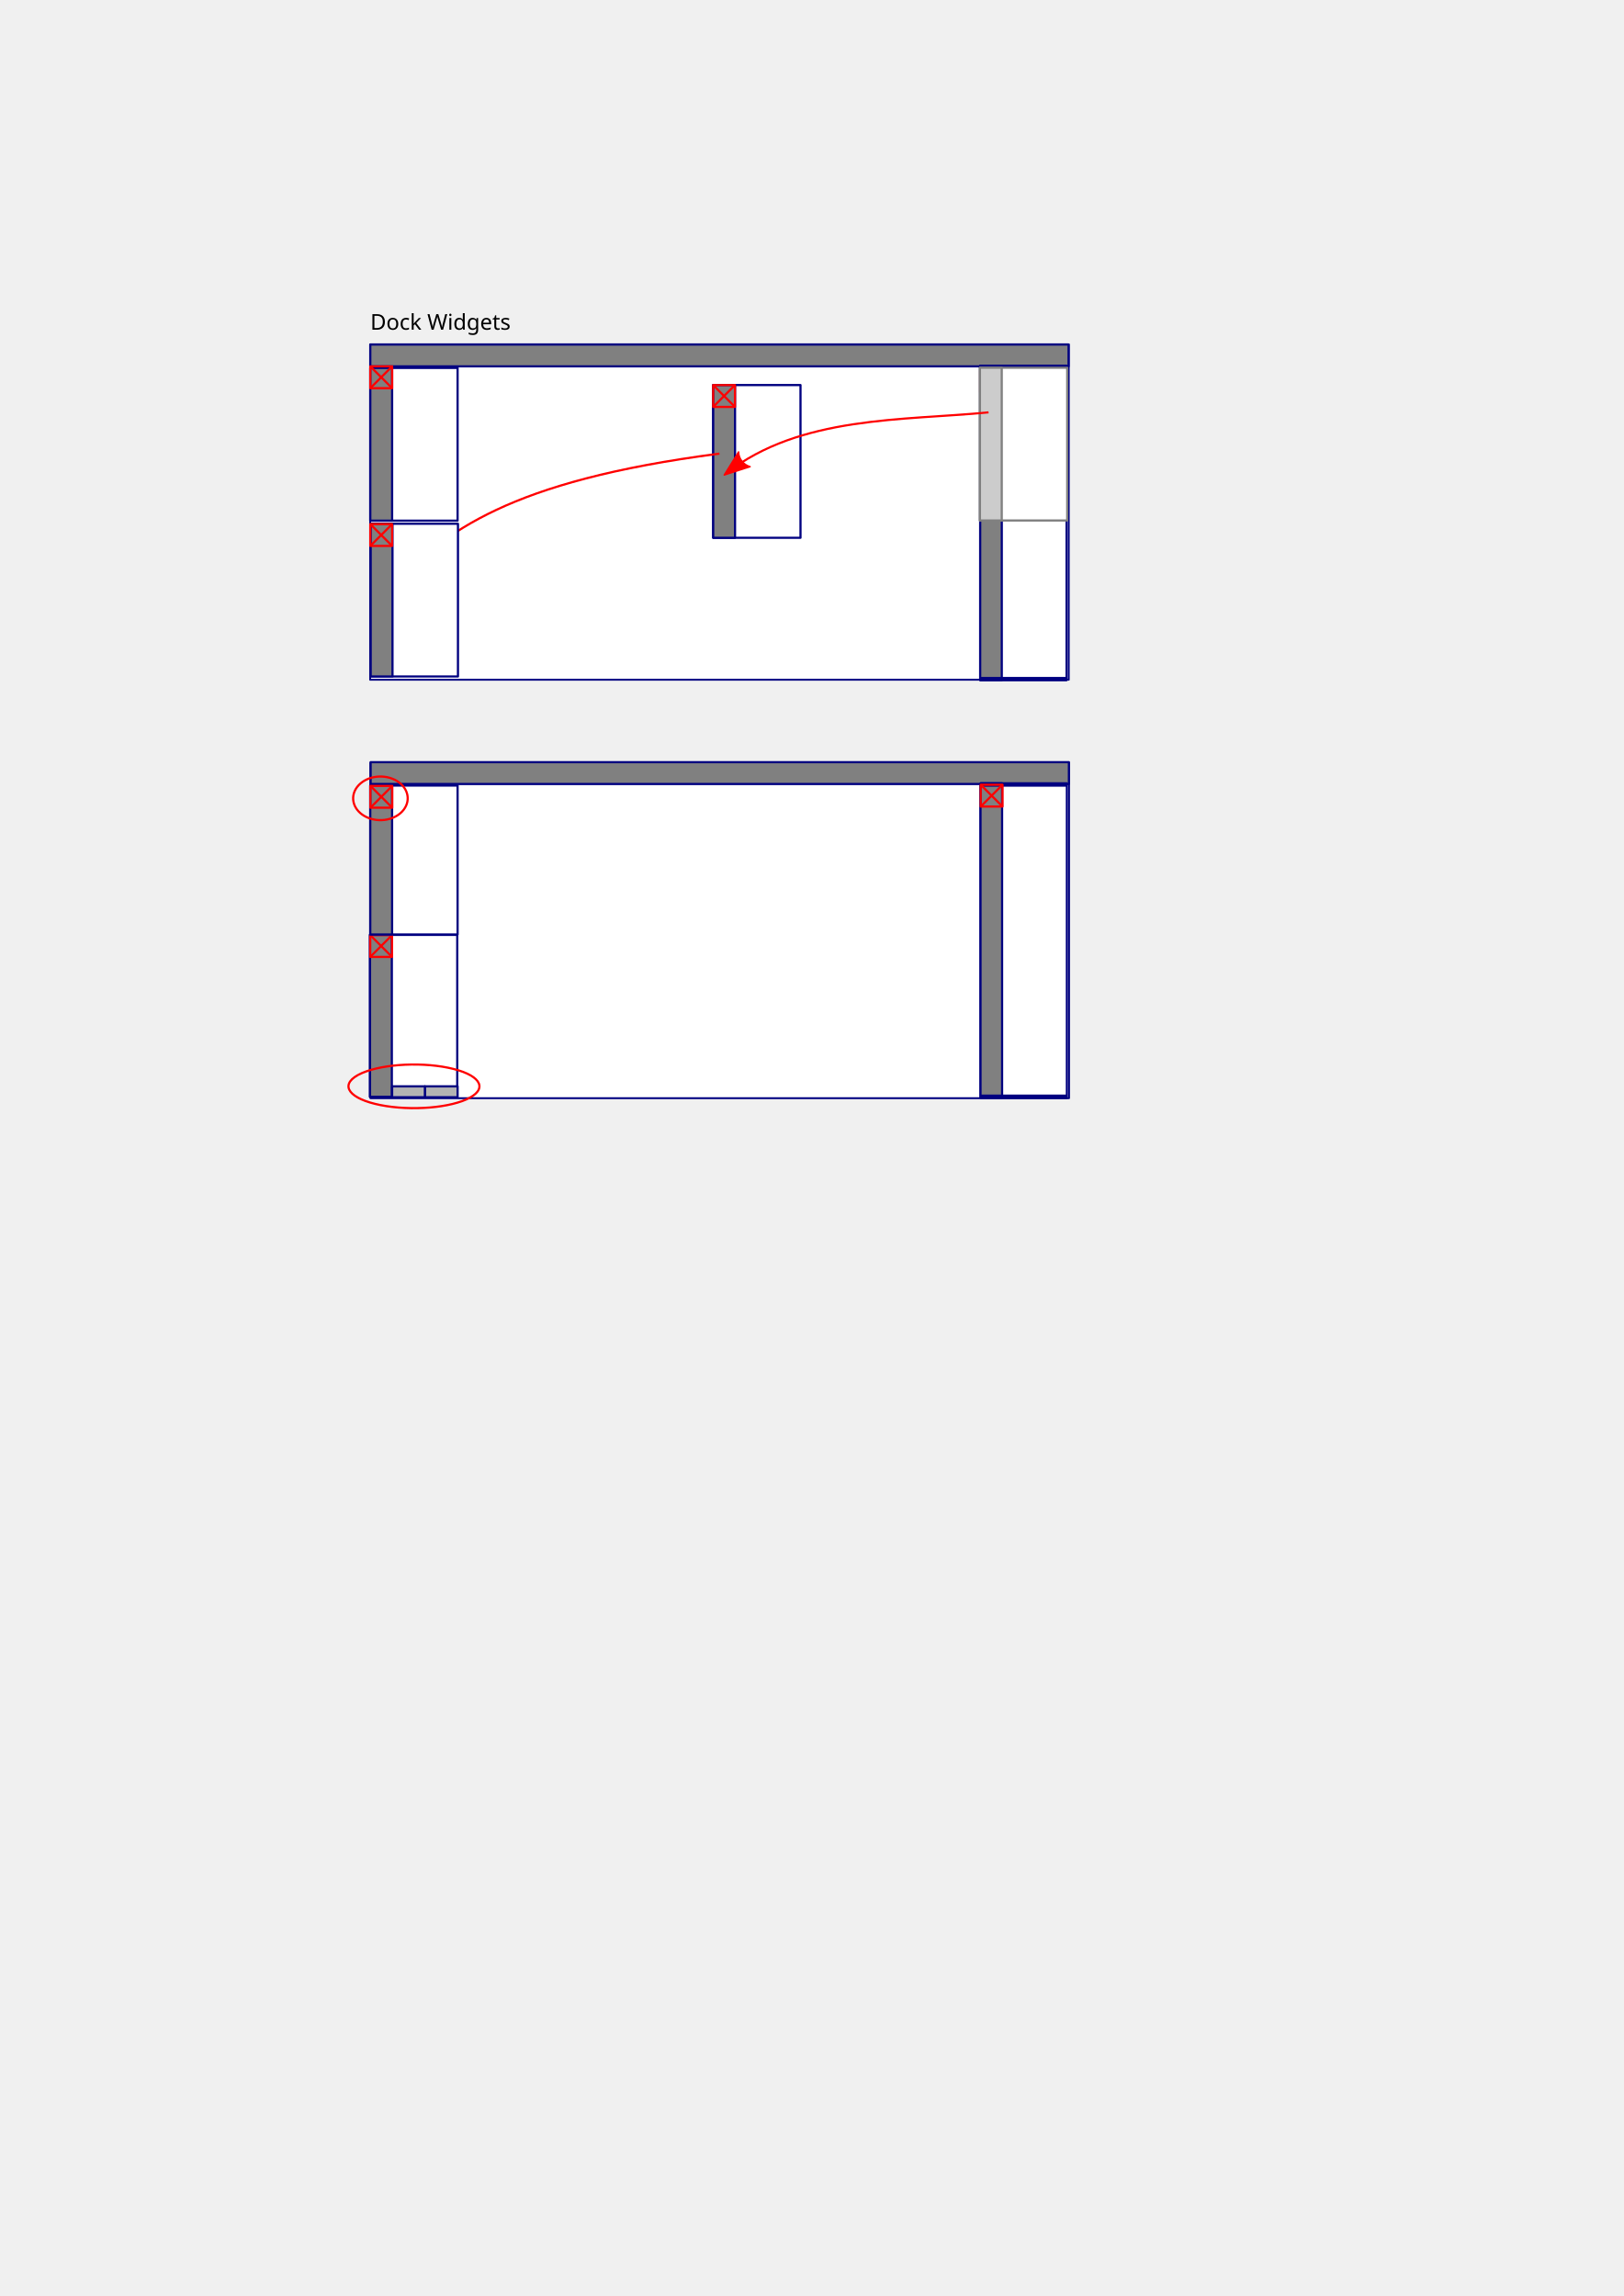
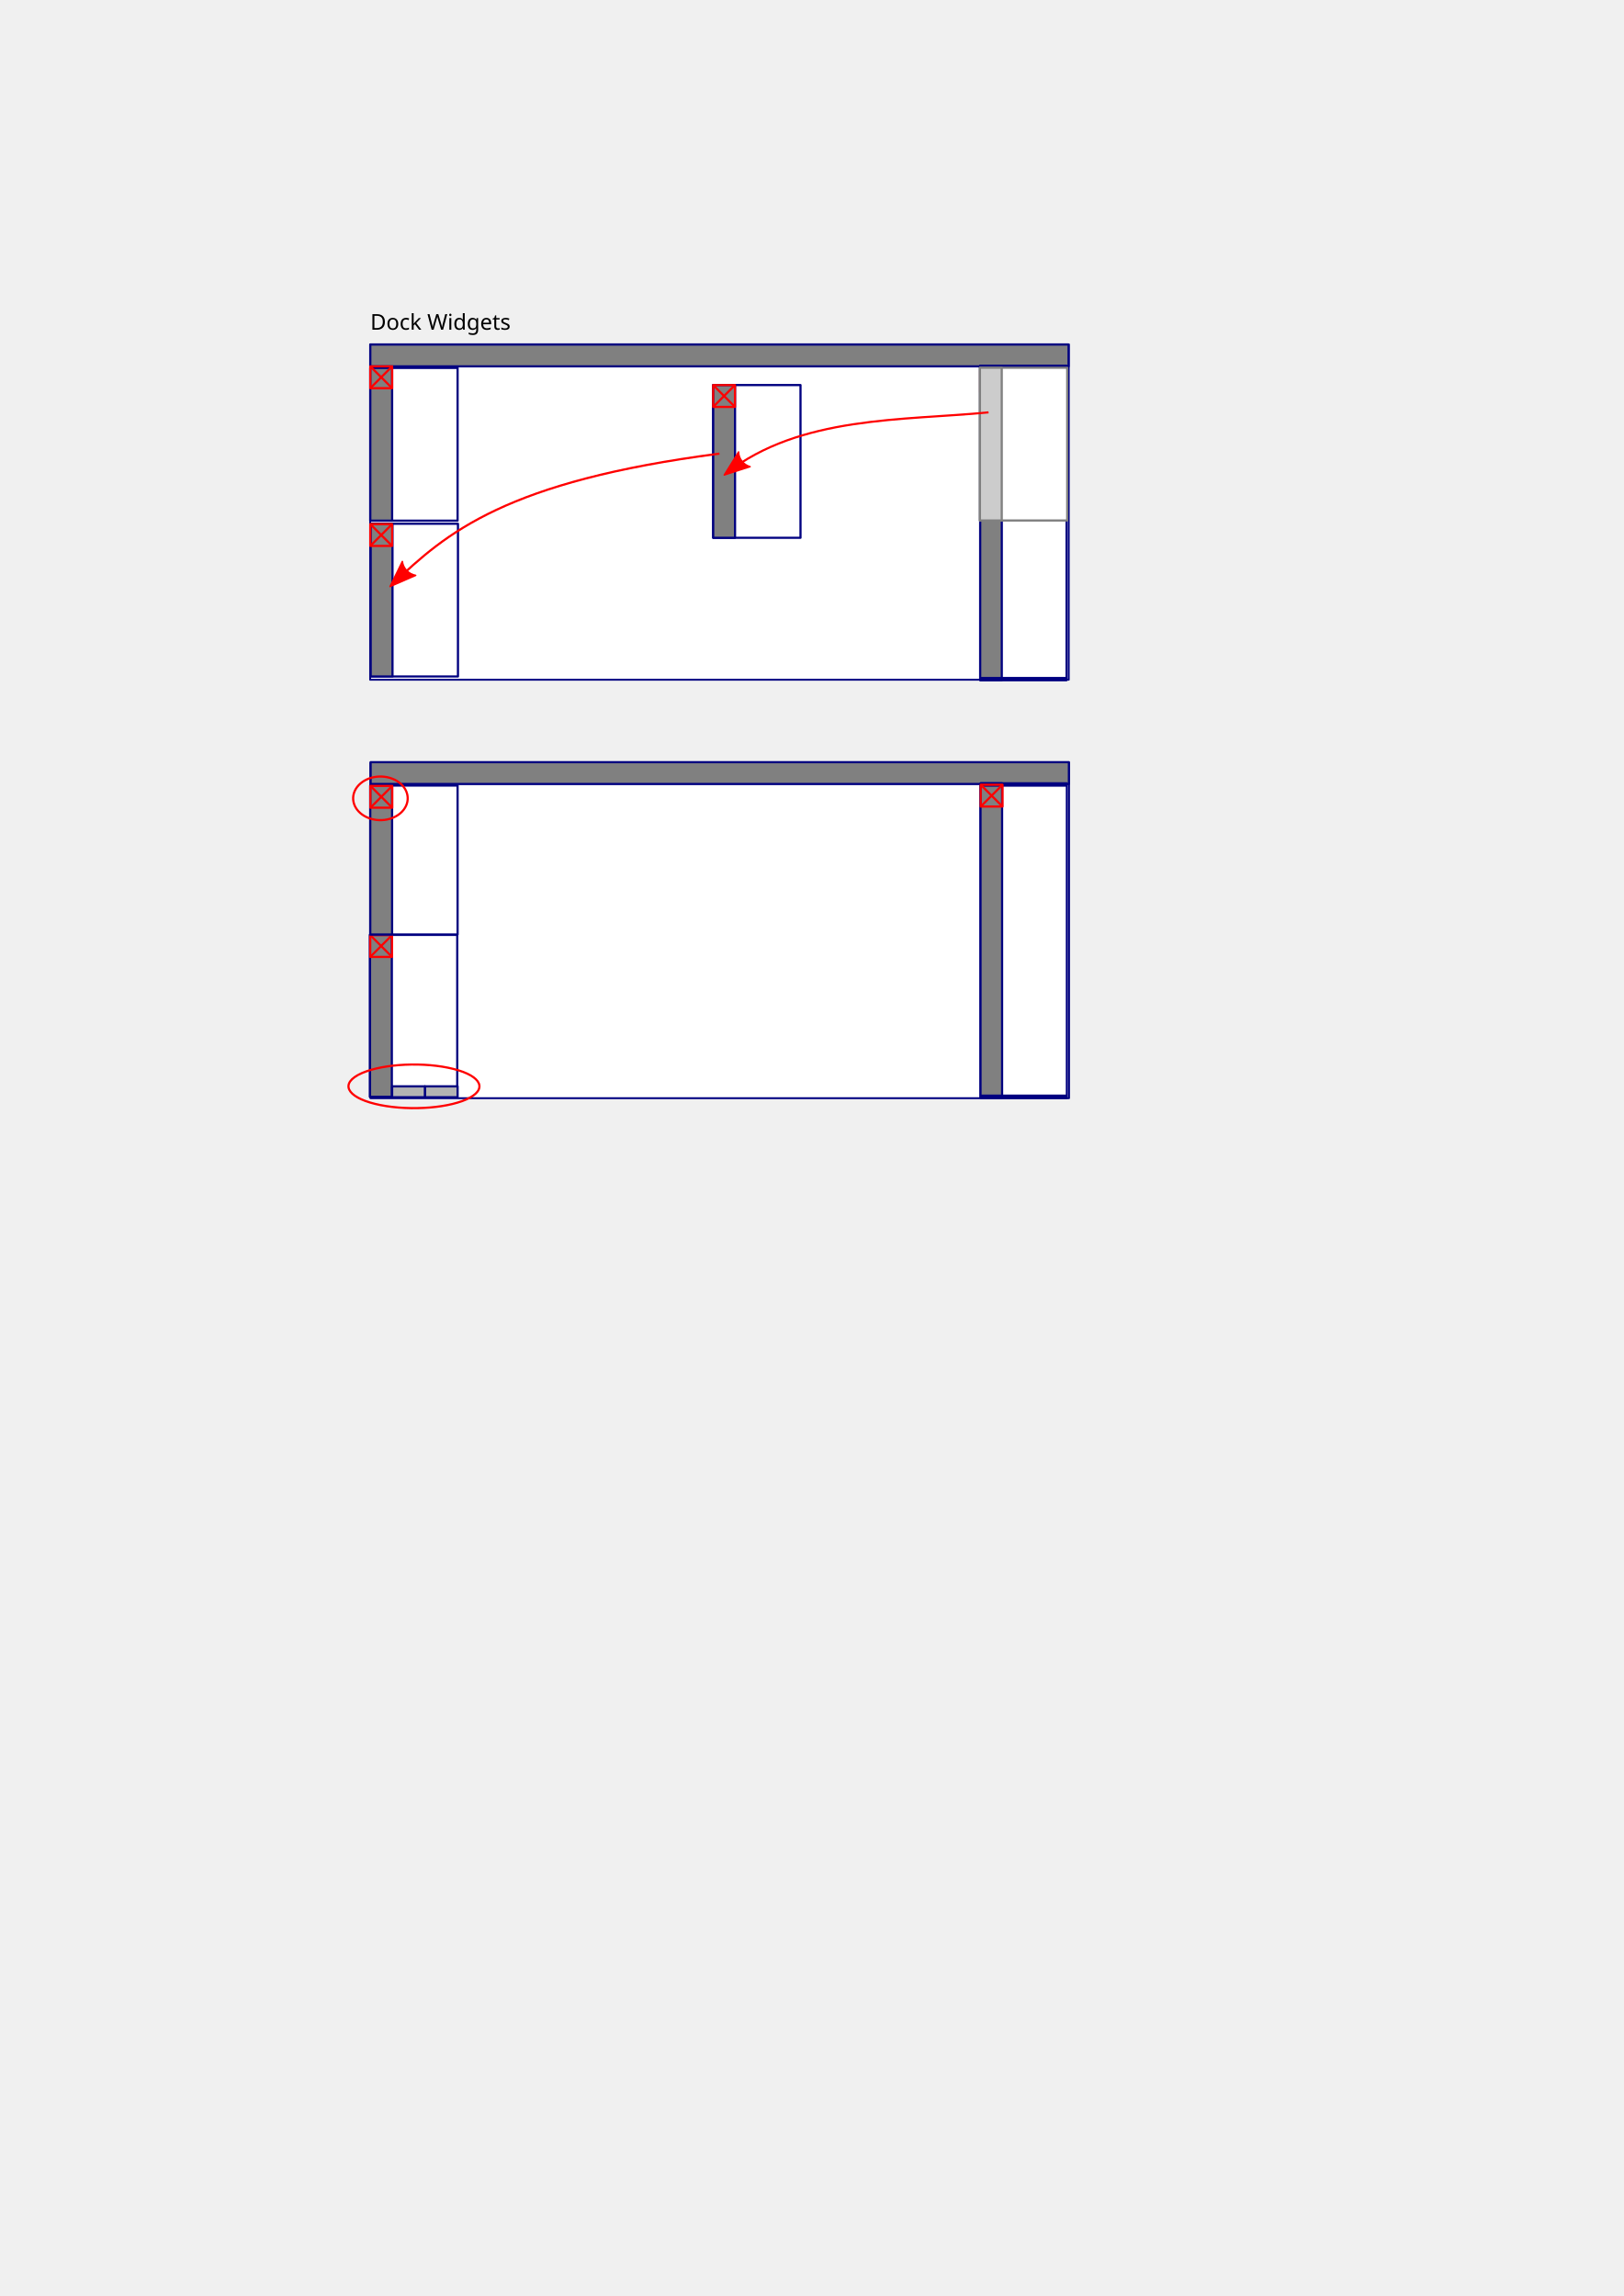
<svg xmlns="http://www.w3.org/2000/svg" width="210mm" height="297mm" viewBox="0 0 744.094 1052.362" id="svg2" version="1.1">
  <defs id="defs4">
    <marker orient="auto" refY="0.0" refX="0.0" id="marker6269" style="overflow:visible;">
      <path id="path6271" style="fill-rule:evenodd;stroke-width:0.625;stroke-linejoin:round;stroke:#ff0000;stroke-opacity:1;fill:#ff0000;fill-opacity:1" d="M 8.719,4.034 L -2.207,0.016 L 8.719,-4.002 C 6.973,-1.63 6.983,1.616 8.719,4.034 z " transform="scale(1.1) rotate(180) translate(1,0)" />
    </marker>
    <marker orient="auto" refY="0.0" refX="0.0" id="Arrow2Lend" style="overflow:visible;">
      <path id="path4240" style="fill-rule:evenodd;stroke-width:0.625;stroke-linejoin:round;stroke:#ff0000;stroke-opacity:1;fill:#ff0000;fill-opacity:1" d="M 8.719,4.034 L -2.207,0.016 L 8.719,-4.002 C 6.973,-1.63 6.983,1.616 8.719,4.034 z " transform="scale(1.1) rotate(180) translate(1,0)" />
    </marker>
    <marker orient="auto" refY="0.0" refX="0.0" id="Arrow1Lstart" style="overflow:visible">
      <path id="path4219" d="M 0.0,0.0 L 5.0,-5.0 L -12.5,0.0 L 5.0,5.0 L 0.0,0.0 z " style="fill-rule:evenodd;stroke:#000000;stroke-width:1pt;stroke-opacity:1;fill:#000000;fill-opacity:1" transform="scale(0.8) translate(12.5,0)" />
    </marker>
    <marker orient="auto" refY="0" refX="0" id="marker6269-1" style="overflow:visible">
      <path id="path6271-2" style="fill:#ff0000;fill-opacity:1;fill-rule:evenodd;stroke:#ff0000;stroke-width:0.625;stroke-linejoin:round;stroke-opacity:1" d="M 8.719,4.034 -2.207,0.016 8.719,-4.002 c -1.745,2.372 -1.735,5.617 -6e-7,8.035 z" transform="matrix(-1.1,0,0,-1.1,-1.1,0)" />
    </marker>
    <marker orient="auto" refY="0" refX="0" id="Arrow2Lend-7" style="overflow:visible">
      <path id="path4240-0" style="fill:#ff0000;fill-opacity:1;fill-rule:evenodd;stroke:#ff0000;stroke-width:0.625;stroke-linejoin:round;stroke-opacity:1" d="M 8.719,4.034 -2.207,0.016 8.719,-4.002 c -1.745,2.372 -1.735,5.617 -6e-7,8.035 z" transform="matrix(-1.1,0,0,-1.1,-1.1,0)" />
    </marker>
    <marker orient="auto" refY="0" refX="0" id="marker6269-2" style="overflow:visible">
      <path id="path6271-28" style="fill:#ff0000;fill-opacity:1;fill-rule:evenodd;stroke:#ff0000;stroke-width:0.625;stroke-linejoin:round;stroke-opacity:1" d="M 8.719,4.034 -2.207,0.016 8.719,-4.002 c -1.745,2.372 -1.735,5.617 -6e-7,8.035 z" transform="matrix(-1.1,0,0,-1.1,-1.1,0)" />
    </marker>
    <marker orient="auto" refY="0" refX="0" id="Arrow2Lend-9" style="overflow:visible">
      <path id="path4240-7" style="fill:#ff0000;fill-opacity:1;fill-rule:evenodd;stroke:#ff0000;stroke-width:0.625;stroke-linejoin:round;stroke-opacity:1" d="M 8.719,4.034 -2.207,0.016 8.719,-4.002 c -1.745,2.372 -1.735,5.617 -6e-7,8.035 z" transform="matrix(-1.1,0,0,-1.1,-1.1,0)" />
    </marker>
  </defs>
  <g id="layer1">
-     <g id="g4259" transform="translate(69.70052,-44.44671)">
-       <rect y="202.29" x="99.928" height="153.716" width="320.144" id="rect4138" style="fill:#ffffff;stroke:#000080;stroke-width:0.856;stroke-linecap:round;stroke-linejoin:round;stroke-miterlimit:4;stroke-dasharray:none" />
-       <rect y="202.362" x="100" height="10" width="320" id="rect4148" style="fill:#808080;stroke:#000080;stroke-width:1;stroke-linecap:round;stroke-linejoin:round;stroke-miterlimit:4;stroke-dasharray:none" />
-       <g transform="matrix(-0.9894386,0,0,2.044985,438.8632,-37.65549)" id="g4144-5">
-         <rect style="fill:#ffffff;stroke:#000080;stroke-width:1;stroke-linecap:round;stroke-linejoin:round;stroke-miterlimit:4;stroke-dasharray:none" id="rect4140-3" width="40" height="70" x="20" y="122.362" />
-         <rect style="fill:#808080;stroke:#000080;stroke-width:1;stroke-linecap:round;stroke-linejoin:round;stroke-miterlimit:4;stroke-dasharray:none" id="rect4142-5" width="10" height="70" x="50" y="122.362" />
+     <rect style="fill:#ffffff;stroke:#000080;stroke-width:0.856;stroke-linecap:round;stroke-linejoin:round;stroke-miterlimit:4;stroke-dasharray:none" id="rect4138" width="320.144" height="153.716" x="169.628" y="157.843" />
+     <rect style="fill:#808080;stroke:#000080;stroke-width:1;stroke-linecap:round;stroke-linejoin:round;stroke-miterlimit:4;stroke-dasharray:none" id="rect4148" width="320" height="10" x="169.701" y="157.915" />
+     <g id="g4144-5" transform="matrix(-0.9894386,0,0,2.044985,508.5638,-82.1022)">
+       <rect y="122.362" x="20" height="70" width="40" id="rect4140-3" style="fill:#ffffff;stroke:#000080;stroke-width:1;stroke-linecap:round;stroke-linejoin:round;stroke-miterlimit:4;stroke-dasharray:none" />
+       <rect y="122.362" x="50" height="70" width="10" id="rect4142-5" style="fill:#808080;stroke:#000080;stroke-width:1;stroke-linecap:round;stroke-linejoin:round;stroke-miterlimit:4;stroke-dasharray:none" />
+     </g>
+     <g id="g4144-3-6" transform="matrix(-1,0,0,1,386.8434,54.12471)">
+       <rect y="122.362" x="20" height="70" width="40" id="rect4140-6-2" style="fill:#ffffff;stroke:#000080;stroke-width:1;stroke-linecap:round;stroke-linejoin:round;stroke-miterlimit:4;stroke-dasharray:none" />
+       <rect y="122.362" x="50" height="70" width="10" id="rect4142-7-9" style="fill:#808080;stroke:#000080;stroke-width:1;stroke-linecap:round;stroke-linejoin:round;stroke-miterlimit:4;stroke-dasharray:none" />
+     </g>
+     <rect style="fill:#ffffff;stroke:#000080;stroke-width:0.856;stroke-linecap:round;stroke-linejoin:round;stroke-miterlimit:4;stroke-dasharray:none" id="rect4138-9" width="320.144" height="153.716" x="169.767" y="349.63" />
+     <rect style="fill:#808080;stroke:#000080;stroke-width:1;stroke-linecap:round;stroke-linejoin:round;stroke-miterlimit:4;stroke-dasharray:none" id="rect4148-2" width="320" height="10" x="169.843" y="349.344" />
+     <g id="g4144-5-9" transform="matrix(-0.9894386,0,0,2.044985,508.7066,109.3264)">
+       <rect y="122.362" x="20" height="70" width="40" id="rect4140-3-2" style="fill:#ffffff;stroke:#000080;stroke-width:1;stroke-linecap:round;stroke-linejoin:round;stroke-miterlimit:4;stroke-dasharray:none" />
+       <rect y="122.362" x="50" height="70" width="10" id="rect4142-5-0" style="fill:#808080;stroke:#000080;stroke-width:1;stroke-linecap:round;stroke-linejoin:round;stroke-miterlimit:4;stroke-dasharray:none" />
+     </g>
+     <g id="g4253" transform="matrix(-1,0,0,1,309.7005,-44.44671)">
+       <g transform="translate(80,90.71429)" id="g4144">
+         <rect style="fill:#ffffff;stroke:#000080;stroke-width:1;stroke-linecap:round;stroke-linejoin:round;stroke-miterlimit:4;stroke-dasharray:none" id="rect4140" width="40" height="70" x="20" y="122.362" />
+         <rect style="fill:#808080;stroke:#000080;stroke-width:1;stroke-linecap:round;stroke-linejoin:round;stroke-miterlimit:4;stroke-dasharray:none" id="rect4142" width="10" height="70" x="50" y="122.362" />
      </g>
-       <g transform="matrix(-1,0,0,1,317.1429,98.57142)" id="g4144-3-6">
-         <rect style="fill:#ffffff;stroke:#000080;stroke-width:1;stroke-linecap:round;stroke-linejoin:round;stroke-miterlimit:4;stroke-dasharray:none" id="rect4140-6-2" width="40" height="70" x="20" y="122.362" />
-         <rect style="fill:#808080;stroke:#000080;stroke-width:1;stroke-linecap:round;stroke-linejoin:round;stroke-miterlimit:4;stroke-dasharray:none" id="rect4142-7-9" width="10" height="70" x="50" y="122.362" />
+       <g style="stroke:#ff0000" id="g7263">
+         <rect style="fill:none;stroke:#ff0000;stroke-width:1;stroke-linecap:round;stroke-linejoin:round;stroke-miterlimit:4;stroke-dasharray:none" id="rect7257" width="10" height="10" x="130" y="212.362" />
+         <path style="fill:none;fill-rule:evenodd;stroke:#ff0000;stroke-width:1px;stroke-linecap:butt;stroke-linejoin:miter;stroke-opacity:1" d="m 130,222.362 10,-10" id="path7259" />
+         <path style="fill:none;fill-rule:evenodd;stroke:#ff0000;stroke-width:1px;stroke-linecap:butt;stroke-linejoin:miter;stroke-opacity:1" d="m 130,212.362 10,10" id="path7261" />
      </g>
-       <path id="path6267" d="m 260,252.362 c -97.658,12.668 -125.085,36.141 -150,60" style="fill:none;fill-rule:evenodd;stroke:#ff0000;stroke-width:1px;stroke-linecap:butt;stroke-linejoin:miter;stroke-opacity:1;marker-end:url(#marker6269)" />
-       <rect y="394.077" x="100.066" height="153.716" width="320.144" id="rect4138-9" style="fill:#ffffff;stroke:#000080;stroke-width:0.856;stroke-linecap:round;stroke-linejoin:round;stroke-miterlimit:4;stroke-dasharray:none" />
-       <rect y="393.791" x="100.143" height="10" width="320" id="rect4148-2" style="fill:#808080;stroke:#000080;stroke-width:1;stroke-linecap:round;stroke-linejoin:round;stroke-miterlimit:4;stroke-dasharray:none" />
-       <g transform="matrix(-0.9894386,0,0,2.044985,439.0061,153.7731)" id="g4144-5-9">
-         <rect style="fill:#ffffff;stroke:#000080;stroke-width:1;stroke-linecap:round;stroke-linejoin:round;stroke-miterlimit:4;stroke-dasharray:none" id="rect4140-3-2" width="40" height="70" x="20" y="122.362" />
-         <rect style="fill:#808080;stroke:#000080;stroke-width:1;stroke-linecap:round;stroke-linejoin:round;stroke-miterlimit:4;stroke-dasharray:none" id="rect4142-5-0" width="10" height="70" x="50" y="122.362" />
+     </g>
+     <g id="g4262" transform="matrix(-1,0,0,1,309.8701,-44.44671)">
+       <g transform="translate(80,162.1429)" id="g4144-3">
+         <rect style="fill:#ffffff;stroke:#000080;stroke-width:1;stroke-linecap:round;stroke-linejoin:round;stroke-miterlimit:4;stroke-dasharray:none" id="rect4140-6" width="40" height="70" x="20" y="122.362" />
+         <rect style="fill:#808080;stroke:#000080;stroke-width:1;stroke-linecap:round;stroke-linejoin:round;stroke-miterlimit:4;stroke-dasharray:none" id="rect4142-7" width="10" height="70" x="50" y="122.362" />
      </g>
-       <g transform="matrix(-1,0,0,1,240,0)" id="g4253">
-         <g id="g4144" transform="translate(80,90.71429)">
-           <rect y="122.362" x="20" height="70" width="40" id="rect4140" style="fill:#ffffff;stroke:#000080;stroke-width:1;stroke-linecap:round;stroke-linejoin:round;stroke-miterlimit:4;stroke-dasharray:none" />
-           <rect y="122.362" x="50" height="70" width="10" id="rect4142" style="fill:#808080;stroke:#000080;stroke-width:1;stroke-linecap:round;stroke-linejoin:round;stroke-miterlimit:4;stroke-dasharray:none" />
-         </g>
-         <g id="g7263" style="stroke:#ff0000">
-           <rect y="212.362" x="130" height="10" width="10" id="rect7257" style="fill:none;stroke:#ff0000;stroke-width:1;stroke-linecap:round;stroke-linejoin:round;stroke-miterlimit:4;stroke-dasharray:none" />
-           <path id="path7259" d="m 130,222.362 10,-10" style="fill:none;fill-rule:evenodd;stroke:#ff0000;stroke-width:1px;stroke-linecap:butt;stroke-linejoin:miter;stroke-opacity:1" />
-           <path id="path7261" d="m 130,212.362 10,10" style="fill:none;fill-rule:evenodd;stroke:#ff0000;stroke-width:1px;stroke-linecap:butt;stroke-linejoin:miter;stroke-opacity:1" />
-         </g>
+       <g style="stroke:#ff0000" id="g7263-6" transform="translate(0.1695977,72.30873)">
+         <rect style="fill:none;stroke:#ff0000;stroke-width:1;stroke-linecap:round;stroke-linejoin:round;stroke-miterlimit:4;stroke-dasharray:none" id="rect7257-3" width="10" height="10" x="130" y="212.362" />
+         <path style="fill:none;fill-rule:evenodd;stroke:#ff0000;stroke-width:1px;stroke-linecap:butt;stroke-linejoin:miter;stroke-opacity:1" d="m 130,222.362 10,-10" id="path7259-2" />
+         <path style="fill:none;fill-rule:evenodd;stroke:#ff0000;stroke-width:1px;stroke-linecap:butt;stroke-linejoin:miter;stroke-opacity:1" d="m 130,212.362 10,10" id="path7261-0" />
      </g>
-       <g transform="matrix(-1,0,0,1,240.1696,0)" id="g4262">
-         <g id="g4144-3" transform="translate(80,162.1429)">
-           <rect y="122.362" x="20" height="70" width="40" id="rect4140-6" style="fill:#ffffff;stroke:#000080;stroke-width:1;stroke-linecap:round;stroke-linejoin:round;stroke-miterlimit:4;stroke-dasharray:none" />
-           <rect y="122.362" x="50" height="70" width="10" id="rect4142-7" style="fill:#808080;stroke:#000080;stroke-width:1;stroke-linecap:round;stroke-linejoin:round;stroke-miterlimit:4;stroke-dasharray:none" />
-         </g>
-         <g transform="translate(0.1695977,72.30873)" id="g7263-6" style="stroke:#ff0000">
-           <rect y="212.362" x="130" height="10" width="10" id="rect7257-3" style="fill:none;stroke:#ff0000;stroke-width:1;stroke-linecap:round;stroke-linejoin:round;stroke-miterlimit:4;stroke-dasharray:none" />
-           <path id="path7259-2" d="m 130,222.362 10,-10" style="fill:none;fill-rule:evenodd;stroke:#ff0000;stroke-width:1px;stroke-linecap:butt;stroke-linejoin:miter;stroke-opacity:1" />
-           <path id="path7261-0" d="m 130,212.362 10,10" style="fill:none;fill-rule:evenodd;stroke:#ff0000;stroke-width:1px;stroke-linecap:butt;stroke-linejoin:miter;stroke-opacity:1" />
-         </g>
+     </g>
+     <g transform="translate(196.8211,-35.86297)" id="g7263-61" style="stroke:#ff0000">
+       <rect y="212.362" x="130" height="10" width="10" id="rect7257-5" style="fill:none;stroke:#ff0000;stroke-width:1;stroke-linecap:round;stroke-linejoin:round;stroke-miterlimit:4;stroke-dasharray:none" />
+       <path id="path7259-5" d="m 130,222.362 10,-10" style="fill:none;fill-rule:evenodd;stroke:#ff0000;stroke-width:1px;stroke-linecap:butt;stroke-linejoin:miter;stroke-opacity:1" />
+       <path id="path7261-4" d="m 130,212.362 10,10" style="fill:none;fill-rule:evenodd;stroke:#ff0000;stroke-width:1px;stroke-linecap:butt;stroke-linejoin:miter;stroke-opacity:1" />
+     </g>
+     <g transform="translate(319.2018,-42.52794)" id="g7263-7" style="stroke:#ff0000">
+       <rect y="212.362" x="130" height="10" width="10" id="rect7257-6" style="fill:none;stroke:#ff0000;stroke-width:1;stroke-linecap:round;stroke-linejoin:round;stroke-miterlimit:4;stroke-dasharray:none" />
+       <path id="path7259-56" d="m 130,222.362 10,-10" style="fill:none;fill-rule:evenodd;stroke:#ff0000;stroke-width:1px;stroke-linecap:butt;stroke-linejoin:miter;stroke-opacity:1" />
+       <path id="path7261-9" d="m 130,212.362 10,10" style="fill:none;fill-rule:evenodd;stroke:#ff0000;stroke-width:1px;stroke-linecap:butt;stroke-linejoin:miter;stroke-opacity:1" />
+     </g>
+     <g transform="translate(319.425,147.3173)" id="g7263-3" style="stroke:#ff0000">
+       <rect y="212.362" x="130" height="10" width="10" id="rect7257-7" style="fill:none;stroke:#ff0000;stroke-width:1;stroke-linecap:round;stroke-linejoin:round;stroke-miterlimit:4;stroke-dasharray:none" />
+       <path id="path7259-4" d="m 130,222.362 10,-10" style="fill:none;fill-rule:evenodd;stroke:#ff0000;stroke-width:1px;stroke-linecap:butt;stroke-linejoin:miter;stroke-opacity:1" />
+       <path id="path7261-5" d="m 130,212.362 10,10" style="fill:none;fill-rule:evenodd;stroke:#ff0000;stroke-width:1px;stroke-linecap:butt;stroke-linejoin:miter;stroke-opacity:1" />
+     </g>
+     <g id="g4281" transform="matrix(-1,0,0,1,309.7021,-44.44671)">
+       <g transform="matrix(0.9992594,0,0,1.060902,80.17248,343.1039)" id="g4144-3-61">
+         <rect style="fill:#ffffff;stroke:#000080;stroke-width:1;stroke-linecap:round;stroke-linejoin:round;stroke-miterlimit:4;stroke-dasharray:none" id="rect4140-6-8" width="40" height="70" x="20" y="122.362" />
+         <rect style="fill:#808080;stroke:#000080;stroke-width:1;stroke-linecap:round;stroke-linejoin:round;stroke-miterlimit:4;stroke-dasharray:none" id="rect4142-7-7" width="10" height="70" x="50" y="122.362" />
      </g>
-       <g style="stroke:#ff0000" id="g7263-61" transform="translate(127.1206,8.583743)">
-         <rect style="fill:none;stroke:#ff0000;stroke-width:1;stroke-linecap:round;stroke-linejoin:round;stroke-miterlimit:4;stroke-dasharray:none" id="rect7257-5" width="10" height="10" x="130" y="212.362" />
-         <path style="fill:none;fill-rule:evenodd;stroke:#ff0000;stroke-width:1px;stroke-linecap:butt;stroke-linejoin:miter;stroke-opacity:1" d="m 130,222.362 10,-10" id="path7259-5" />
-         <path style="fill:none;fill-rule:evenodd;stroke:#ff0000;stroke-width:1px;stroke-linecap:butt;stroke-linejoin:miter;stroke-opacity:1" d="m 130,212.362 10,10" id="path7261-4" />
+       <rect y="542.362" x="100" height="5" width="15" id="rect7133" style="fill:#b3b3b3;stroke:#000080;stroke-width:1;stroke-linecap:round;stroke-linejoin:round;stroke-miterlimit:4;stroke-dasharray:none" />
+       <rect y="542.362" x="115" height="5" width="15" id="rect7133-0" style="fill:#b3b3b3;stroke:#000080;stroke-width:1;stroke-linecap:round;stroke-linejoin:round;stroke-miterlimit:4;stroke-dasharray:none" />
+       <path d="m 145.859,537.293 a 30,10 0 0 1 -10.485,13.656 30,10 0 0 1 -41.036,-3.406 30,10 0 0 1 9.954,-13.7 30,10 0 0 1 41.164,3.229" id="path7236" style="fill:none;stroke:#ff0000;stroke-width:1;stroke-linecap:round;stroke-linejoin:round;stroke-miterlimit:4;stroke-dasharray:none" />
+       <g style="stroke:#ff0000" id="g7263-3-4" transform="translate(0.051209,260.6797)">
+         <rect style="fill:none;stroke:#ff0000;stroke-width:1;stroke-linecap:round;stroke-linejoin:round;stroke-miterlimit:4;stroke-dasharray:none" id="rect7257-7-4" width="10" height="10" x="130" y="212.362" />
+         <path style="fill:none;fill-rule:evenodd;stroke:#ff0000;stroke-width:1px;stroke-linecap:butt;stroke-linejoin:miter;stroke-opacity:1" d="m 130,222.362 10,-10" id="path7259-4-3" />
+         <path style="fill:none;fill-rule:evenodd;stroke:#ff0000;stroke-width:1px;stroke-linecap:butt;stroke-linejoin:miter;stroke-opacity:1" d="m 130,212.362 10,10" id="path7261-5-0" />
      </g>
-       <g style="stroke:#ff0000" id="g7263-7" transform="translate(249.5013,1.918776)">
-         <rect style="fill:none;stroke:#ff0000;stroke-width:1;stroke-linecap:round;stroke-linejoin:round;stroke-miterlimit:4;stroke-dasharray:none" id="rect7257-6" width="10" height="10" x="130" y="212.362" />
-         <path style="fill:none;fill-rule:evenodd;stroke:#ff0000;stroke-width:1px;stroke-linecap:butt;stroke-linejoin:miter;stroke-opacity:1" d="m 130,222.362 10,-10" id="path7259-56" />
-         <path style="fill:none;fill-rule:evenodd;stroke:#ff0000;stroke-width:1px;stroke-linecap:butt;stroke-linejoin:miter;stroke-opacity:1" d="m 130,212.362 10,10" id="path7261-9" />
+     </g>
+     <g id="g4271" transform="matrix(-1,0,0,1,309.8362,-44.44671)">
+       <g transform="matrix(1.000312,0,0,0.9749242,80.13039,285.2049)" id="g4144-36">
+         <rect style="fill:#ffffff;stroke:#000080;stroke-width:1;stroke-linecap:round;stroke-linejoin:round;stroke-miterlimit:4;stroke-dasharray:none" id="rect4140-0" width="40" height="70" x="20" y="122.362" />
+         <rect style="fill:#808080;stroke:#000080;stroke-width:1;stroke-linecap:round;stroke-linejoin:round;stroke-miterlimit:4;stroke-dasharray:none" id="rect4142-6" width="10" height="70" x="50" y="122.362" />
      </g>
-       <g style="stroke:#ff0000" id="g7263-3" transform="translate(249.7244,191.764)">
-         <rect style="fill:none;stroke:#ff0000;stroke-width:1;stroke-linecap:round;stroke-linejoin:round;stroke-miterlimit:4;stroke-dasharray:none" id="rect7257-7" width="10" height="10" x="130" y="212.362" />
-         <path style="fill:none;fill-rule:evenodd;stroke:#ff0000;stroke-width:1px;stroke-linecap:butt;stroke-linejoin:miter;stroke-opacity:1" d="m 130,222.362 10,-10" id="path7259-4" />
-         <path style="fill:none;fill-rule:evenodd;stroke:#ff0000;stroke-width:1px;stroke-linecap:butt;stroke-linejoin:miter;stroke-opacity:1" d="m 130,212.362 10,10" id="path7261-5" />
+       <g style="stroke:#ff0000" id="g7263-3-2" transform="translate(0.0904922,192.2939)">
+         <rect style="fill:none;stroke:#ff0000;stroke-width:1;stroke-linecap:round;stroke-linejoin:round;stroke-miterlimit:4;stroke-dasharray:none" id="rect7257-7-5" width="10" height="10" x="130" y="212.362" />
+         <path style="fill:none;fill-rule:evenodd;stroke:#ff0000;stroke-width:1px;stroke-linecap:butt;stroke-linejoin:miter;stroke-opacity:1" d="m 130,222.362 10,-10" id="path7259-4-4" />
+         <path style="fill:none;fill-rule:evenodd;stroke:#ff0000;stroke-width:1px;stroke-linecap:butt;stroke-linejoin:miter;stroke-opacity:1" d="m 130,212.362 10,10" id="path7261-5-7" />
      </g>
-       <g transform="matrix(-1,0,0,1,240.0016,0)" id="g4281">
-         <g id="g4144-3-61" transform="matrix(0.9992594,0,0,1.060902,80.17248,343.1039)">
-           <rect y="122.362" x="20" height="70" width="40" id="rect4140-6-8" style="fill:#ffffff;stroke:#000080;stroke-width:1;stroke-linecap:round;stroke-linejoin:round;stroke-miterlimit:4;stroke-dasharray:none" />
-           <rect y="122.362" x="50" height="70" width="10" id="rect4142-7-7" style="fill:#808080;stroke:#000080;stroke-width:1;stroke-linecap:round;stroke-linejoin:round;stroke-miterlimit:4;stroke-dasharray:none" />
-         </g>
-         <rect style="fill:#b3b3b3;stroke:#000080;stroke-width:1;stroke-linecap:round;stroke-linejoin:round;stroke-miterlimit:4;stroke-dasharray:none" id="rect7133" width="15" height="5" x="100" y="542.362" />
-         <rect style="fill:#b3b3b3;stroke:#000080;stroke-width:1;stroke-linecap:round;stroke-linejoin:round;stroke-miterlimit:4;stroke-dasharray:none" id="rect7133-0" width="15" height="5" x="115" y="542.362" />
-         <path style="fill:none;stroke:#ff0000;stroke-width:1;stroke-linecap:round;stroke-linejoin:round;stroke-miterlimit:4;stroke-dasharray:none" id="path7236" d="m 145.859,537.293 a 30,10 0 0 1 -10.485,13.656 30,10 0 0 1 -41.036,-3.406 30,10 0 0 1 9.954,-13.7 30,10 0 0 1 41.164,3.229" />
-         <g transform="translate(0.051209,260.6797)" id="g7263-3-4" style="stroke:#ff0000">
-           <rect y="212.362" x="130" height="10" width="10" id="rect7257-7-4" style="fill:none;stroke:#ff0000;stroke-width:1;stroke-linecap:round;stroke-linejoin:round;stroke-miterlimit:4;stroke-dasharray:none" />
-           <path id="path7259-4-3" d="m 130,222.362 10,-10" style="fill:none;fill-rule:evenodd;stroke:#ff0000;stroke-width:1px;stroke-linecap:butt;stroke-linejoin:miter;stroke-opacity:1" />
-           <path id="path7261-5-0" d="m 130,212.362 10,10" style="fill:none;fill-rule:evenodd;stroke:#ff0000;stroke-width:1px;stroke-linecap:butt;stroke-linejoin:miter;stroke-opacity:1" />
-         </g>
-       </g>
-       <g transform="matrix(-1,0,0,1,240.1357,0)" id="g4271">
-         <g id="g4144-36" transform="matrix(1.000312,0,0,0.9749242,80.13039,285.2049)">
-           <rect y="122.362" x="20" height="70" width="40" id="rect4140-0" style="fill:#ffffff;stroke:#000080;stroke-width:1;stroke-linecap:round;stroke-linejoin:round;stroke-miterlimit:4;stroke-dasharray:none" />
-           <rect y="122.362" x="50" height="70" width="10" id="rect4142-6" style="fill:#808080;stroke:#000080;stroke-width:1;stroke-linecap:round;stroke-linejoin:round;stroke-miterlimit:4;stroke-dasharray:none" />
-         </g>
-         <g transform="translate(0.0904922,192.2939)" id="g7263-3-2" style="stroke:#ff0000">
-           <rect y="212.362" x="130" height="10" width="10" id="rect7257-7-5" style="fill:none;stroke:#ff0000;stroke-width:1;stroke-linecap:round;stroke-linejoin:round;stroke-miterlimit:4;stroke-dasharray:none" />
-           <path id="path7259-4-4" d="m 130,222.362 10,-10" style="fill:none;fill-rule:evenodd;stroke:#ff0000;stroke-width:1px;stroke-linecap:butt;stroke-linejoin:miter;stroke-opacity:1" />
-           <path id="path7261-5-7" d="m 130,212.362 10,10" style="fill:none;fill-rule:evenodd;stroke:#ff0000;stroke-width:1px;stroke-linecap:butt;stroke-linejoin:miter;stroke-opacity:1" />
-         </g>
-         <path style="fill:none;stroke:#ff0000;stroke-width:1;stroke-linecap:round;stroke-linejoin:round;stroke-miterlimit:4;stroke-dasharray:none" id="path7367" d="m 146.275,405.293 a 12.5,10 0 0 1 -4.369,13.656 12.5,10 0 0 1 -17.098,-3.406 12.5,10 0 0 1 4.147,-13.7 12.5,10 0 0 1 17.152,3.229" />
-       </g>
-       <g transform="translate(69.70053,-49.49748)" id="g7899">
-         <rect style="fill:#ffffff;stroke:#808080;stroke-width:1;stroke-linecap:round;stroke-linejoin:round;stroke-miterlimit:4;stroke-dasharray:none" id="rect4140-6-2-8" width="40" height="70" x="-349.671" y="262.5" transform="scale(-1,1)" />
-         <rect style="fill:#cccccc;stroke:#808080;stroke-width:1;stroke-linecap:round;stroke-linejoin:round;stroke-miterlimit:4;stroke-dasharray:none" id="rect4142-7-9-6" width="10" height="70" x="-319.671" y="262.5" transform="scale(-1,1)" />
-       </g>
-       <path id="path4213" d="m 383.316,233.452 c -39.136,3.821 -86.307,1.472 -120.113,27.899" style="fill:none;fill-rule:evenodd;stroke:#ff0000;stroke-width:0.973px;stroke-linecap:butt;stroke-linejoin:miter;stroke-opacity:1;marker-end:url(#Arrow2Lend)" />
-       <text id="text4257" y="195.576" x="100" style="font-style:normal;font-weight:normal;font-size:10px;line-height:125%;font-family:sans-serif;letter-spacing:0px;word-spacing:0px;fill:#000000;fill-opacity:1;stroke:none;stroke-width:1px;stroke-linecap:butt;stroke-linejoin:miter;stroke-opacity:1" xml:space="preserve">
-         <tspan y="195.576" x="100" id="tspan4259">Dock Widgets</tspan>
-       </text>
+       <path d="m 146.275,405.293 a 12.5,10 0 0 1 -4.369,13.656 12.5,10 0 0 1 -17.098,-3.406 12.5,10 0 0 1 4.147,-13.7 12.5,10 0 0 1 17.152,3.229" id="path7367" style="fill:none;stroke:#ff0000;stroke-width:1;stroke-linecap:round;stroke-linejoin:round;stroke-miterlimit:4;stroke-dasharray:none" />
    </g>
+     <g id="g7899" transform="translate(139.401,-93.94419)">
+       <rect transform="scale(-1,1)" y="262.5" x="-349.671" height="70" width="40" id="rect4140-6-2-8" style="fill:#ffffff;stroke:#808080;stroke-width:1;stroke-linecap:round;stroke-linejoin:round;stroke-miterlimit:4;stroke-dasharray:none" />
+       <rect transform="scale(-1,1)" y="262.5" x="-319.671" height="70" width="10" id="rect4142-7-9-6" style="fill:#cccccc;stroke:#808080;stroke-width:1;stroke-linecap:round;stroke-linejoin:round;stroke-miterlimit:4;stroke-dasharray:none" />
+     </g>
+     <path style="fill:none;fill-rule:evenodd;stroke:#ff0000;stroke-width:0.973px;stroke-linecap:butt;stroke-linejoin:miter;stroke-opacity:1;marker-end:url(#Arrow2Lend)" d="m 453.017,189.006 c -39.136,3.821 -86.307,1.472 -120.113,27.899" id="path4213" />
+     <text xml:space="preserve" style="font-style:normal;font-weight:normal;font-size:10px;line-height:125%;font-family:sans-serif;letter-spacing:0px;word-spacing:0px;fill:#000000;fill-opacity:1;stroke:none;stroke-width:1px;stroke-linecap:butt;stroke-linejoin:miter;stroke-opacity:1" x="169.701" y="151.13" id="text4257">
+       <tspan id="tspan4259" x="169.701" y="151.13">Dock Widgets</tspan>
+     </text>
+     <path style="fill:none;fill-rule:evenodd;stroke:#ff0000;stroke-width:1px;stroke-linecap:butt;stroke-linejoin:miter;stroke-opacity:1;marker-end:url(#marker6269)" d="m 329.701,207.915 c -97.658,12.668 -125.085,36.141 -150,60" id="path6267" />
  </g>
</svg>
